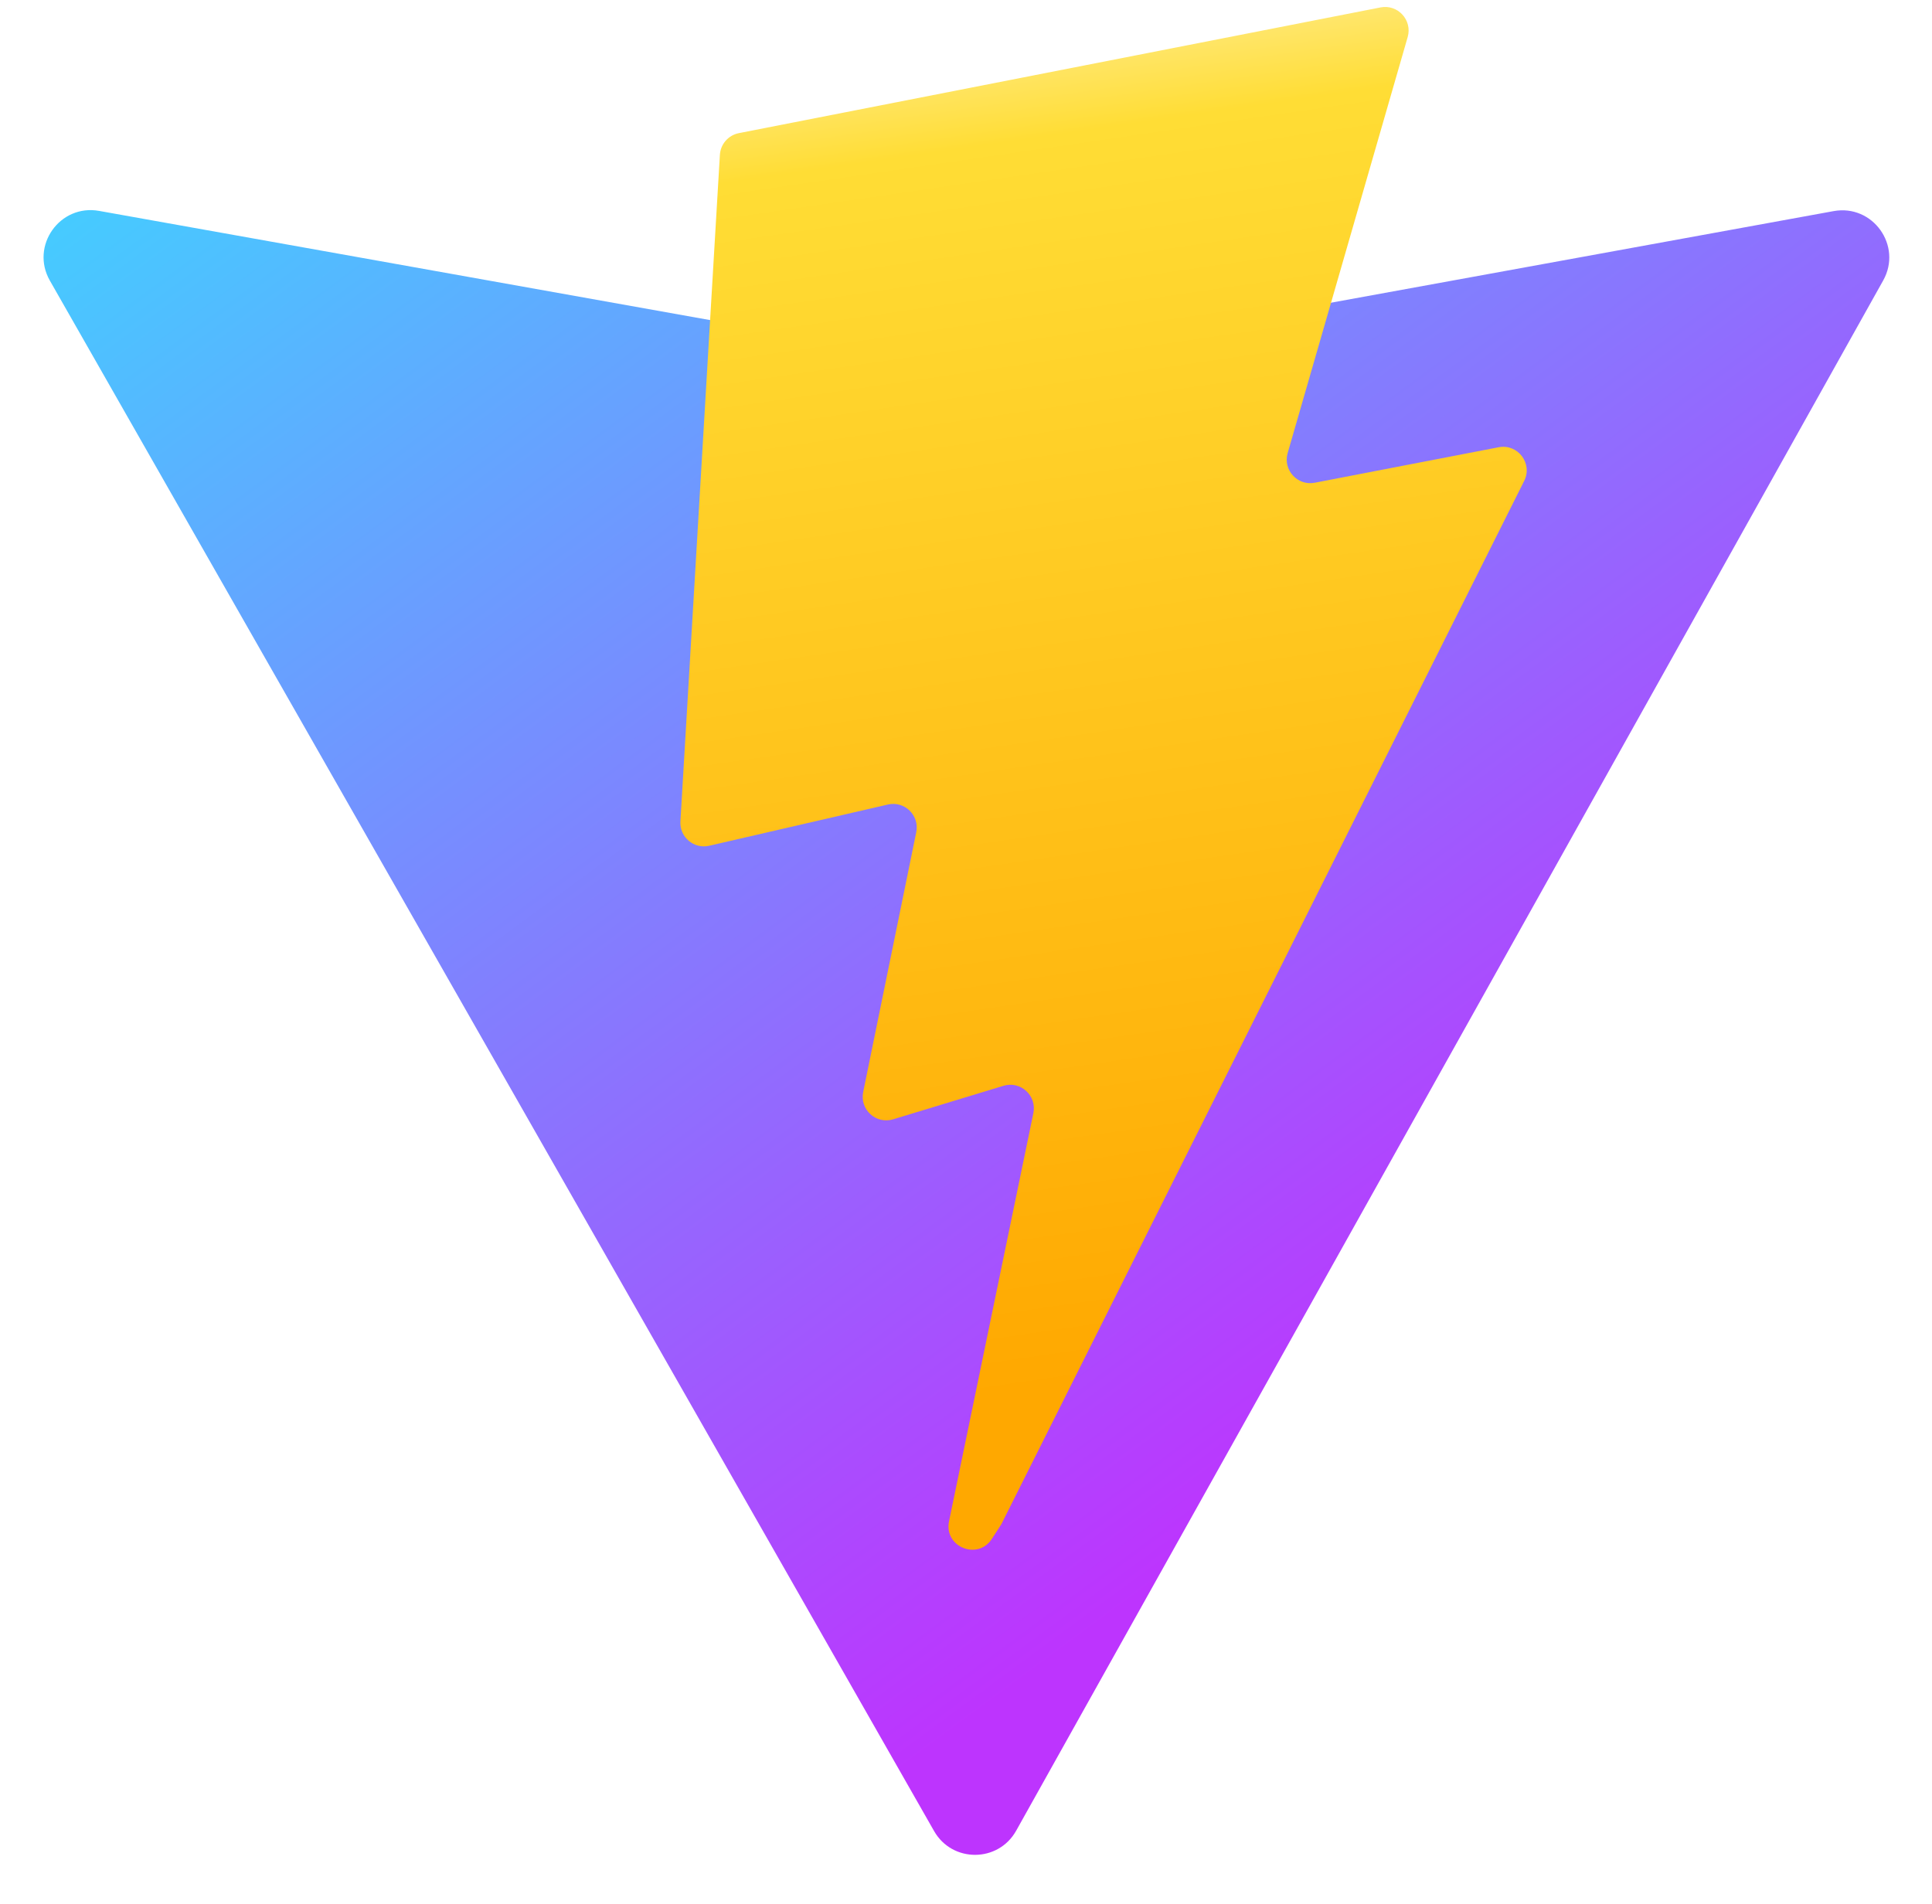
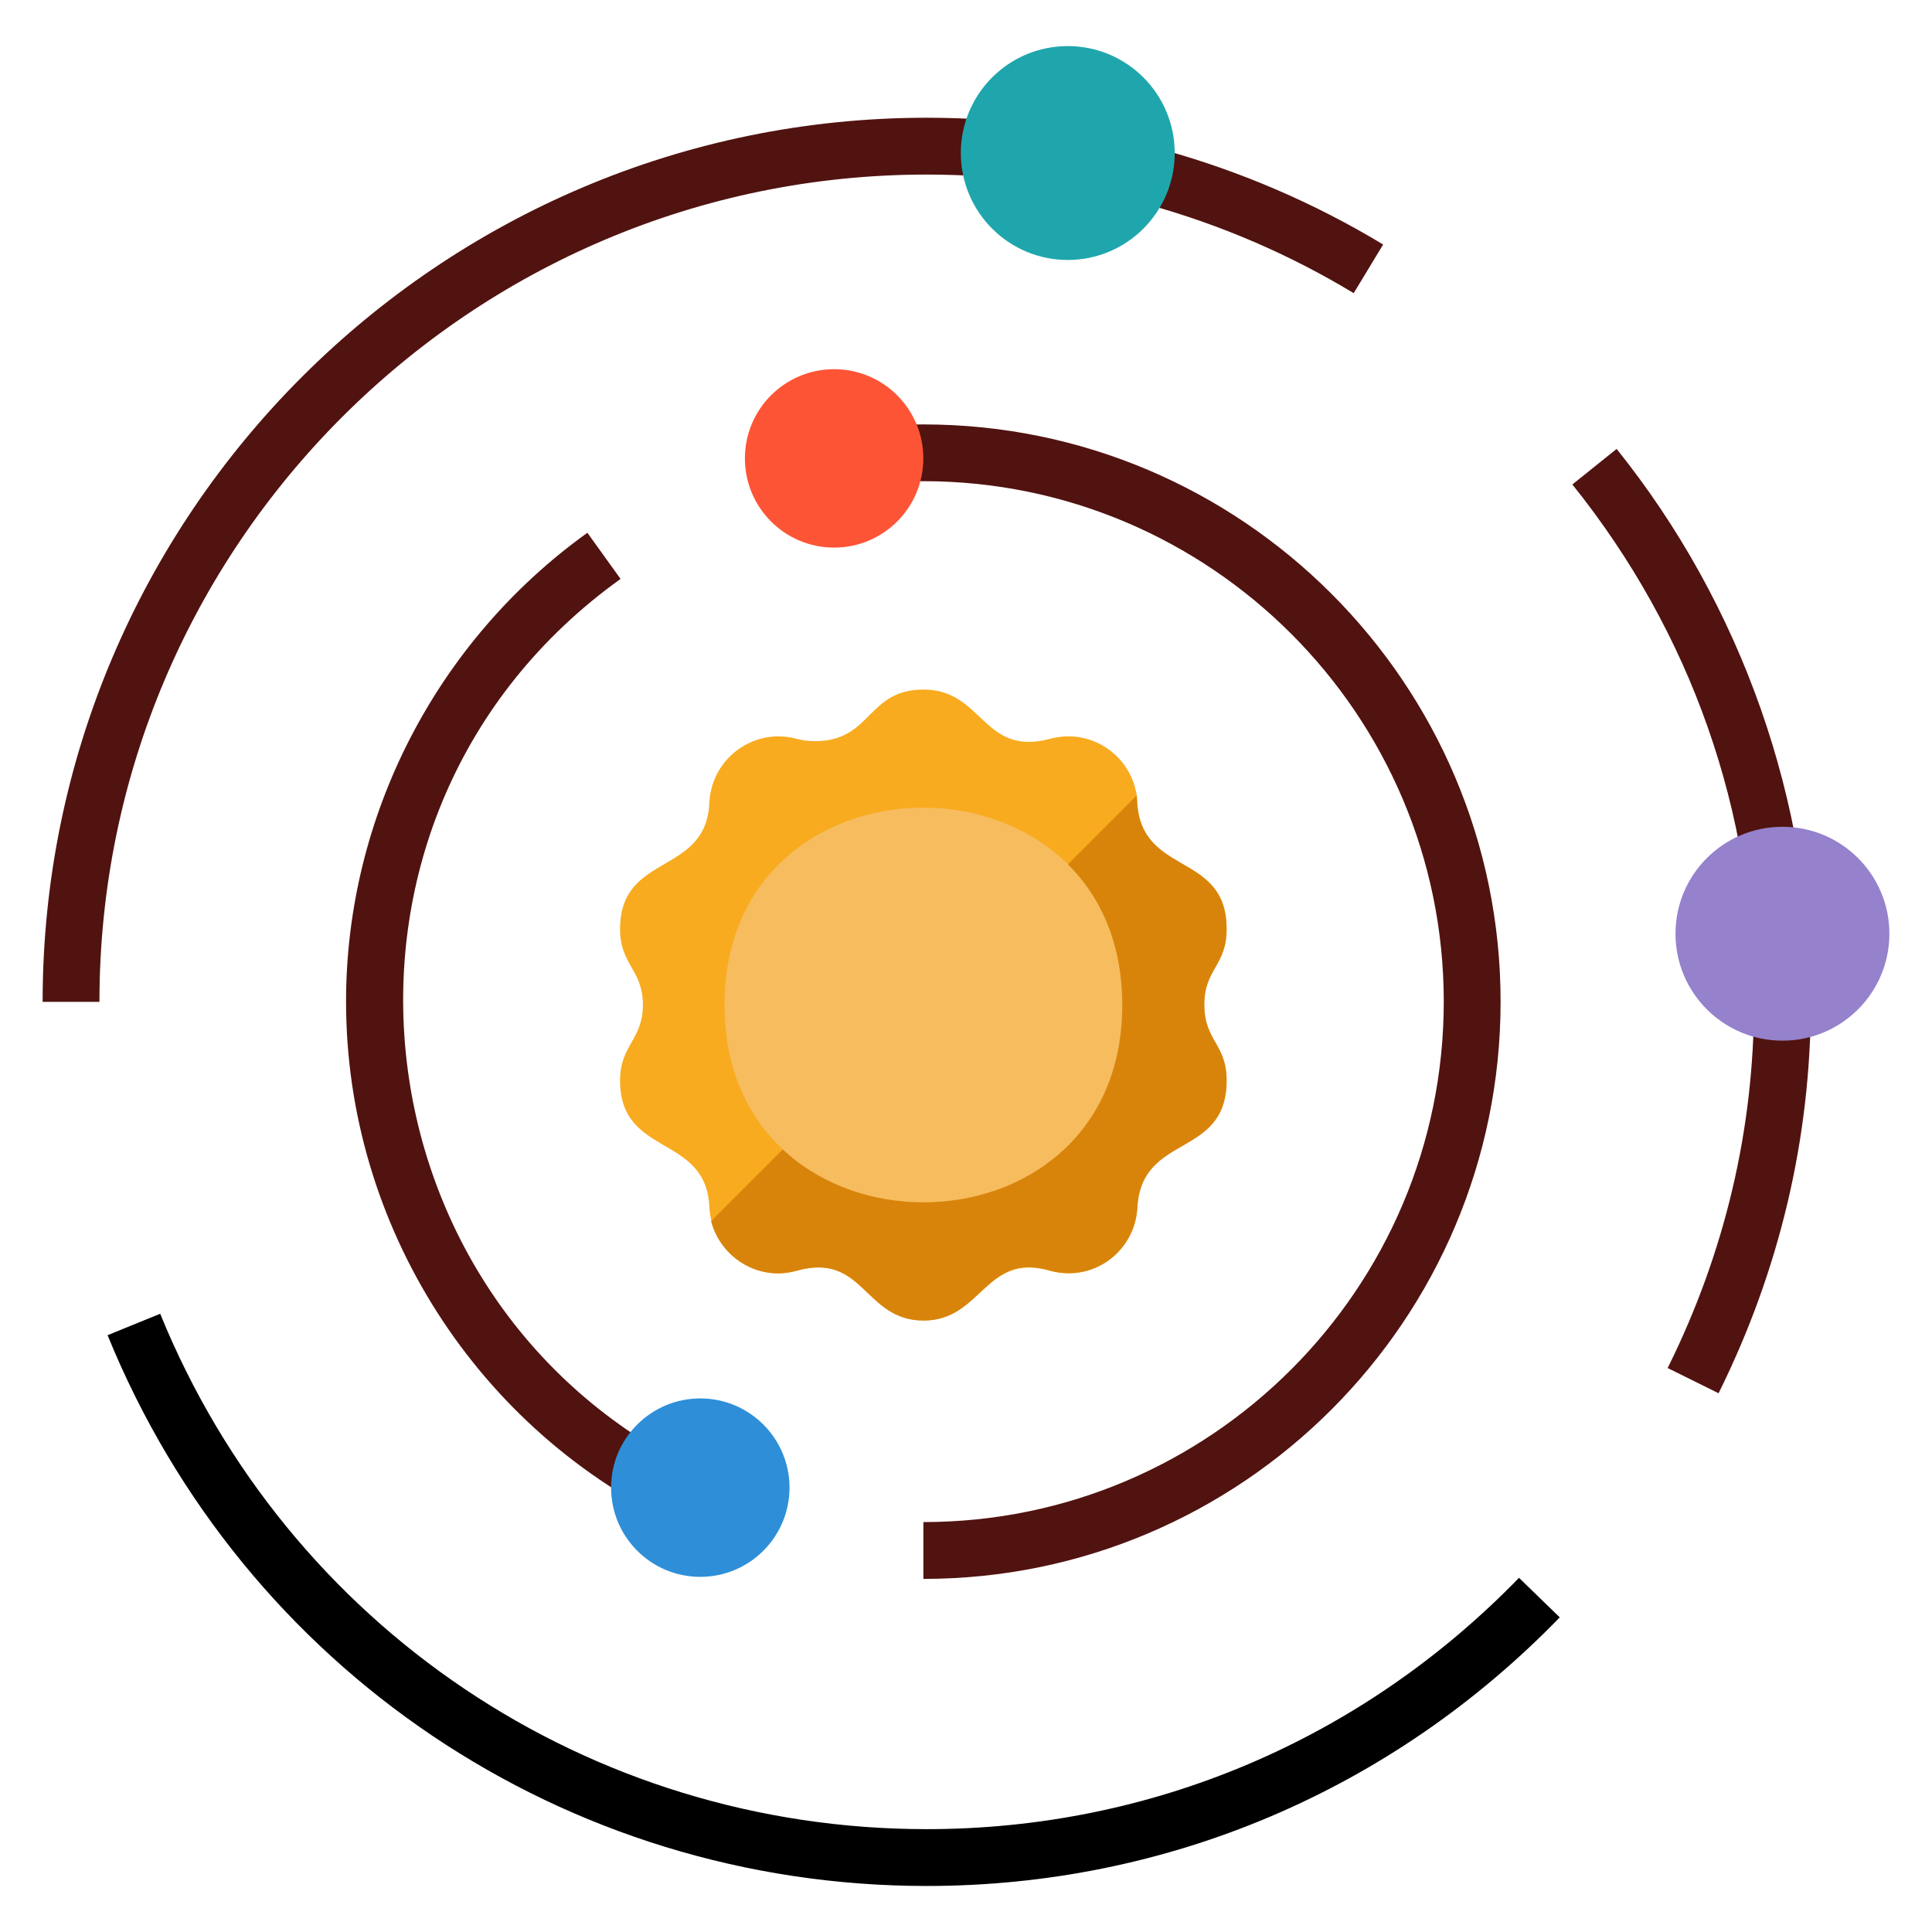
- <svg xmlns="http://www.w3.org/2000/svg" width="410" height="404" viewBox="0 0 410 404" fill="none">
-   <path d="M399.641 59.525L215.643 388.545C211.844 395.338 202.084 395.378 198.228 388.618L10.582 59.556C6.381 52.19 12.68 43.267 21.028 44.759L205.223 77.682C206.398 77.892 207.601 77.89 208.776 77.676L389.119 44.806C397.439 43.289 403.768 52.143 399.641 59.525Z" fill="url(#paint0_linear)" />
-   <path d="M292.965 1.574L156.801 28.255C154.563 28.694 152.906 30.59 152.771 32.866L144.395 174.33C144.198 177.662 147.258 180.248 150.51 179.498L188.42 170.749C191.967 169.931 195.172 173.055 194.443 176.622L183.18 231.775C182.422 235.487 185.907 238.661 189.532 237.56L212.947 230.446C216.577 229.344 220.065 232.527 219.297 236.242L201.398 322.875C200.278 328.294 207.486 331.249 210.492 326.603L212.5 323.5L323.454 102.072C325.312 98.365 322.108 94.137 318.036 94.923L279.014 102.454C275.347 103.161 272.227 99.746 273.262 96.158L298.731 7.867C299.767 4.273 296.636 0.855 292.965 1.574Z" fill="url(#paint1_linear)" />
-   <defs>
-     <linearGradient id="paint0_linear" x1="6" y1="33" x2="235" y2="344" gradientUnits="userSpaceOnUse">
-       <stop stop-color="#41D1FF" />
-       <stop offset="1" stop-color="#BD34FE" />
-     </linearGradient>
-     <linearGradient id="paint1_linear" x1="194.651" y1="8.818" x2="236.076" y2="292.989" gradientUnits="userSpaceOnUse">
-       <stop stop-color="#FFEA83" />
-       <stop offset="0.083" stop-color="#FFDD35" />
-       <stop offset="1" stop-color="#FFA800" />
-     </linearGradient>
-   </defs>
+ <svg xmlns="http://www.w3.org/2000/svg" enable-background="new 0 0 34 34" viewBox="0 0 34 34">
+   <path fill="#F8AB1F" d="M21.589,19.015c0,1.372-1.505,0.909-1.572,2.232     c-0.04,0.769-0.776,1.325-1.542,1.116c-1.137-0.325-1.19,0.873-2.222,0.873     c-1.057,0-1.055-1.208-2.227-0.873c-0.767,0.209-1.502-0.347-1.542-1.116     c-0.053-1.3-1.572-0.874-1.572-2.232c0-0.628,0.402-0.712,0.402-1.334     c0-0.611-0.402-0.706-0.402-1.329c0-1.359,1.519-0.931,1.572-2.232     c0.035-0.665,0.585-1.161,1.215-1.161c0.29,0,0.334,0.084,0.645,0.084     c1.003,0,0.906-0.908,1.909-0.908c1.051,0,1.04,1.182,2.222,0.868     c0.767-0.209,1.502,0.347,1.542,1.116c0.067,1.323,1.572,0.859,1.572,2.232     c0,0.625-0.397,0.704-0.397,1.329C21.192,18.313,21.589,18.39,21.589,19.015z" />
+   <path fill="#D8840B" d="M21.584,19.01c0,1.389-1.489,0.918-1.57,2.24     c-0.034,0.737-0.735,1.329-1.54,1.11c-1.131-0.34-1.191,0.88-2.22,0.88     c-1.047,0-1.038-1.205-2.23-0.88c-0.11,0.03-0.22,0.05-0.33,0.05     c-0.55,0-1.04-0.38-1.18-0.92l7.49-7.49c0,1.452,1.58,0.945,1.58,2.35     c0,0.658-0.39,0.698-0.39,1.33C21.194,18.325,21.584,18.361,21.584,19.01z" />
+   <path fill="#F7BC5E" d="M12.75,17.686c0,4.628,7,4.634,7,0C19.75,13.059,12.75,13.052,12.75,17.686z" />
+   <path d="M16.308,33.19c-6.357,0-12.016-3.805-14.415-9.693l0.926-0.377     c2.245,5.51,7.54,9.07,13.489,9.07c3.953,0,7.655-1.571,10.424-4.423l0.717,0.696     C24.491,31.511,20.534,33.19,16.308,33.19z" />
+   <path fill="#511310" d="M1.75 17.631h-1c0-8.579 6.979-15.559 15.559-15.559 2.838 0 5.615.771 8.032 2.231l-.518.856c-2.261-1.366-4.859-2.087-7.515-2.087C8.281 3.072 1.75 9.603 1.75 17.631zM30.244 24.519l-.896-.444c1.009-2.033 1.52-4.202 1.52-6.444 0-3.35-1.105-6.498-3.197-9.105l.779-.626c2.204 2.747 3.418 6.203 3.418 9.731C31.867 20.029 31.321 22.346 30.244 24.519z" />
+   <path fill="#511310" d="M16.25 27.786v-1c5.05 0 9.158-4.108 9.158-9.159s-4.108-9.159-9.158-9.159c-.553 0-1.107.053-1.695.164l-.184-.983c.641-.12 1.272-.18 1.879-.18 5.602 0 10.158 4.557 10.158 10.159S21.852 27.786 16.25 27.786zM11.985 26.85c-3.581-1.658-5.895-5.278-5.895-9.223 0-3.258 1.588-6.342 4.247-8.251l.584.812c-5.763 4.135-4.812 12.838 1.483 15.754L11.985 26.85z" />
+   <circle cx="14.679" cy="8.067" r="1.57" fill="#FE5436" />
+   <circle cx="12.324" cy="26.18" r="1.57" fill="#2E8FD8" />
+   <circle cx="18.791" cy="2.693" r="1.882" fill="#1FA6AD" />
+   <circle cx="31.368" cy="16.432" r="1.882" fill="#9581CC" />
</svg>
